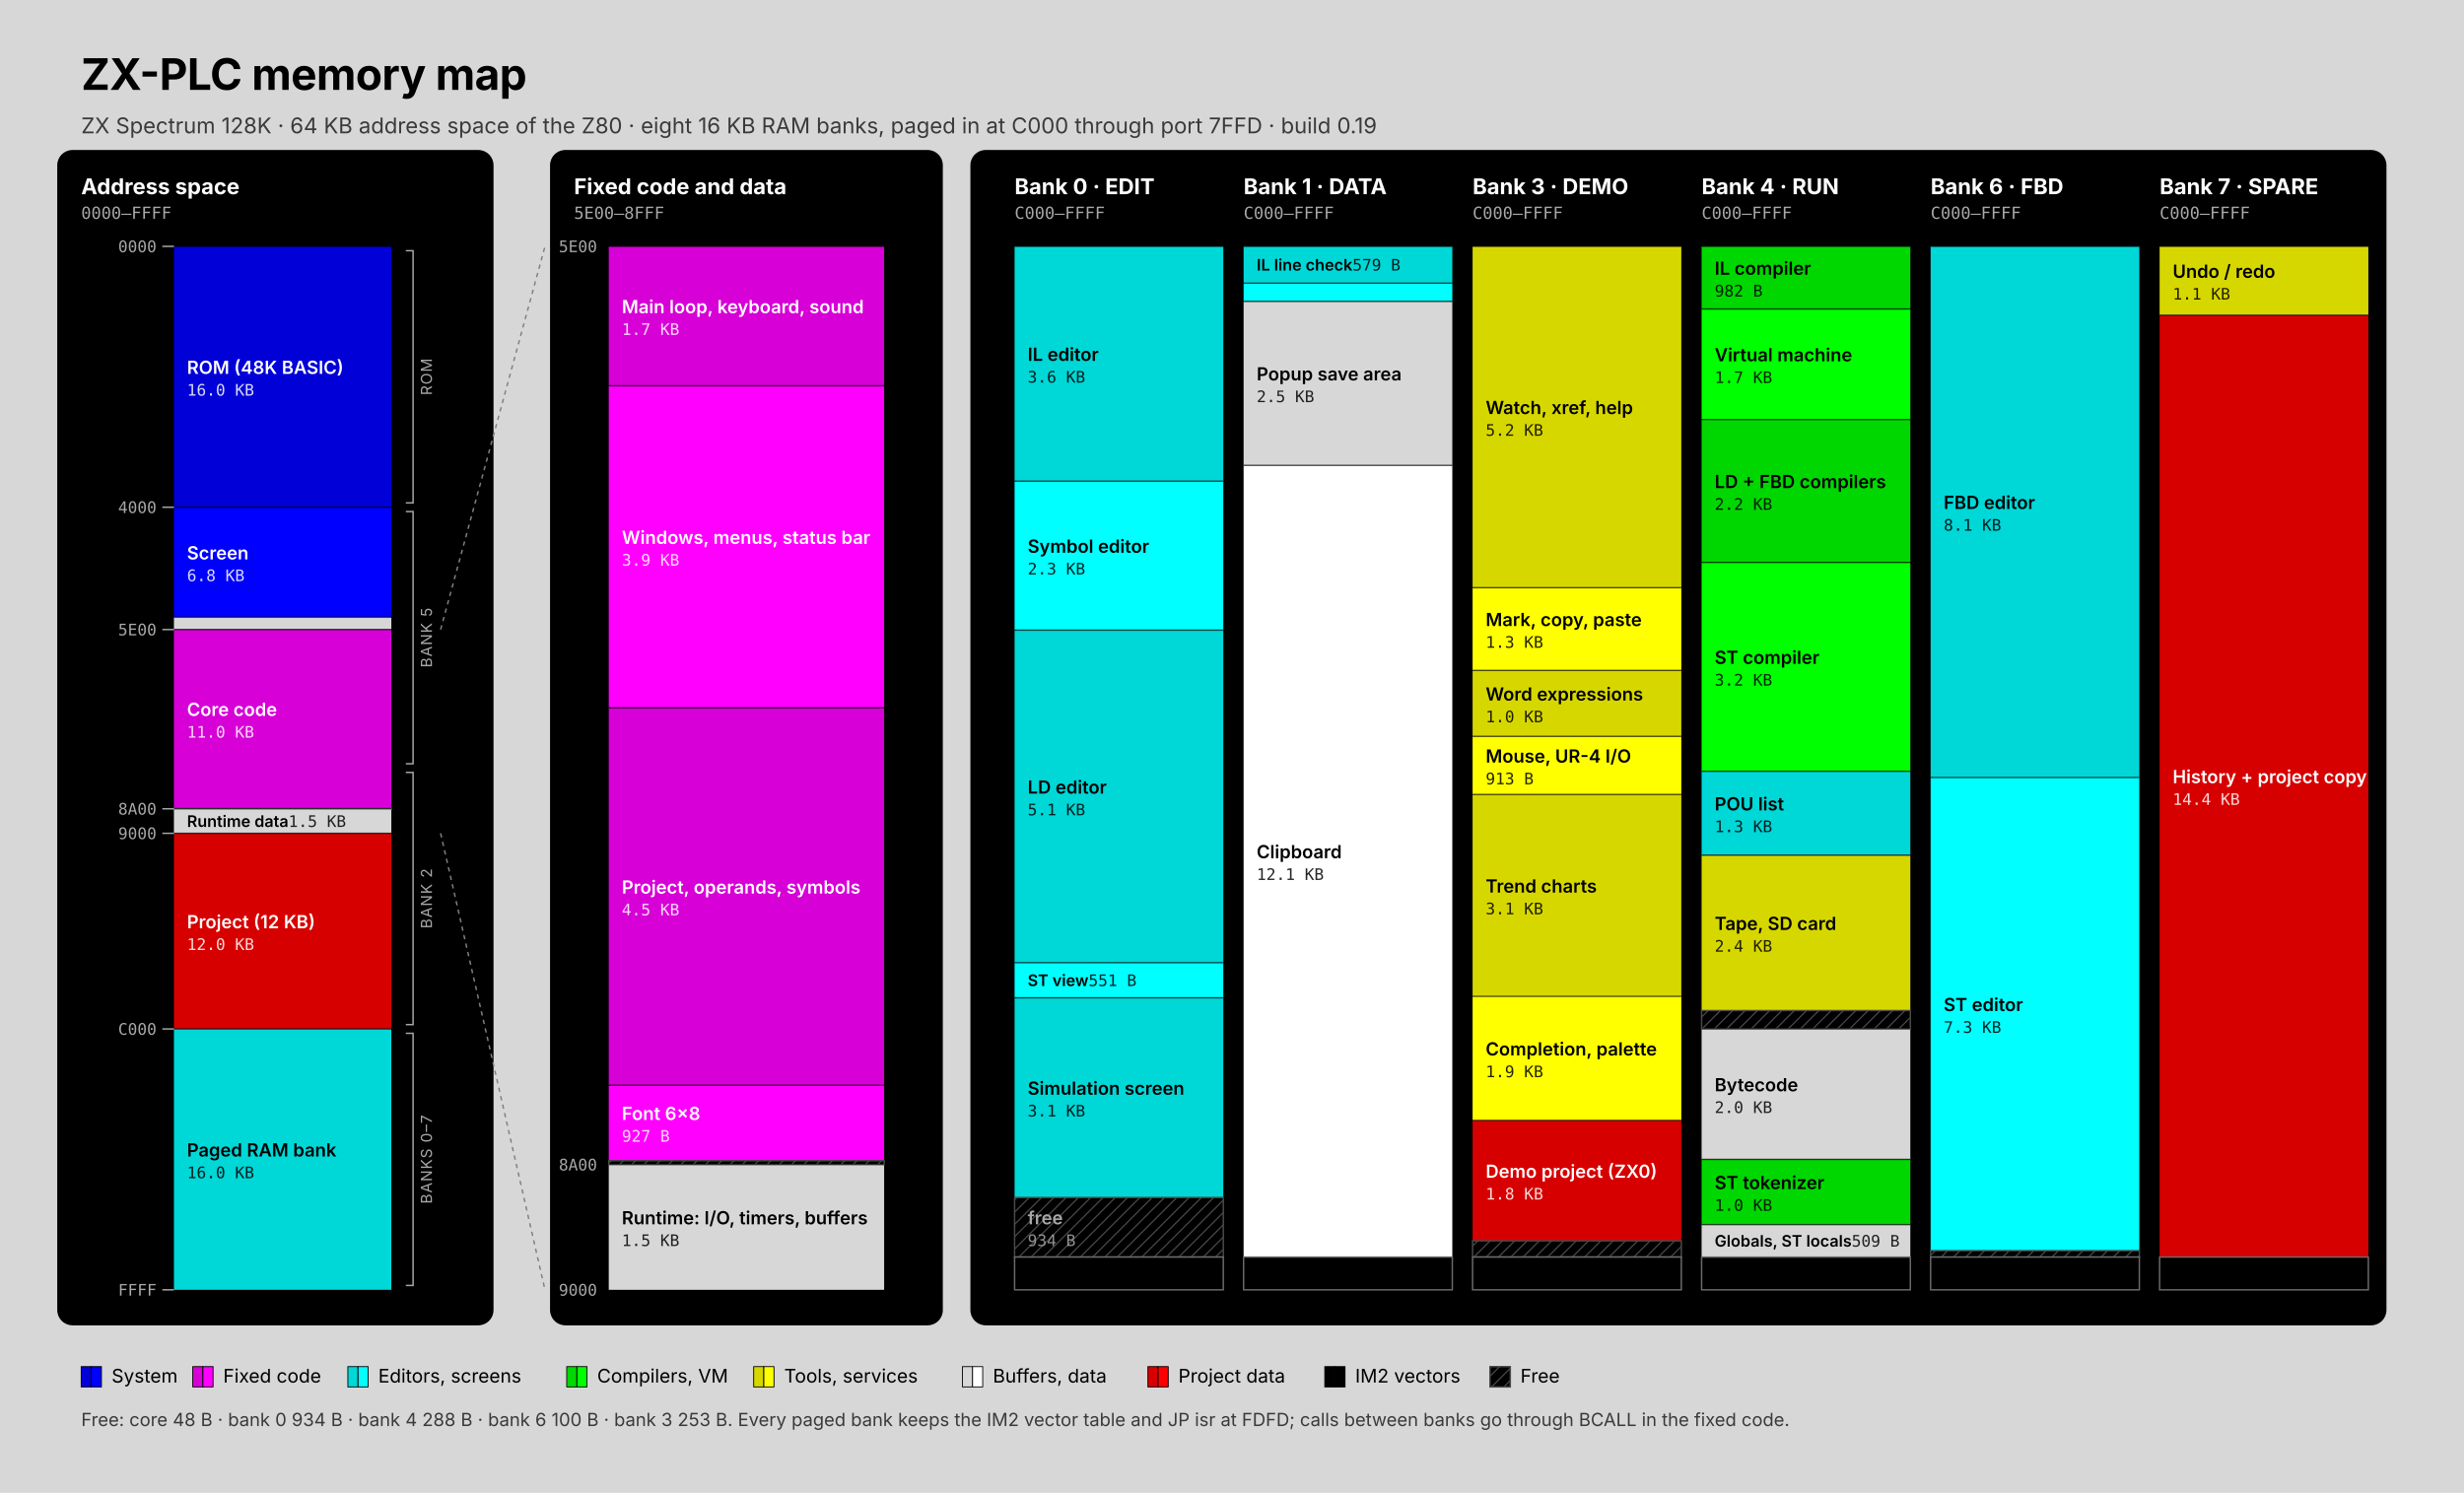
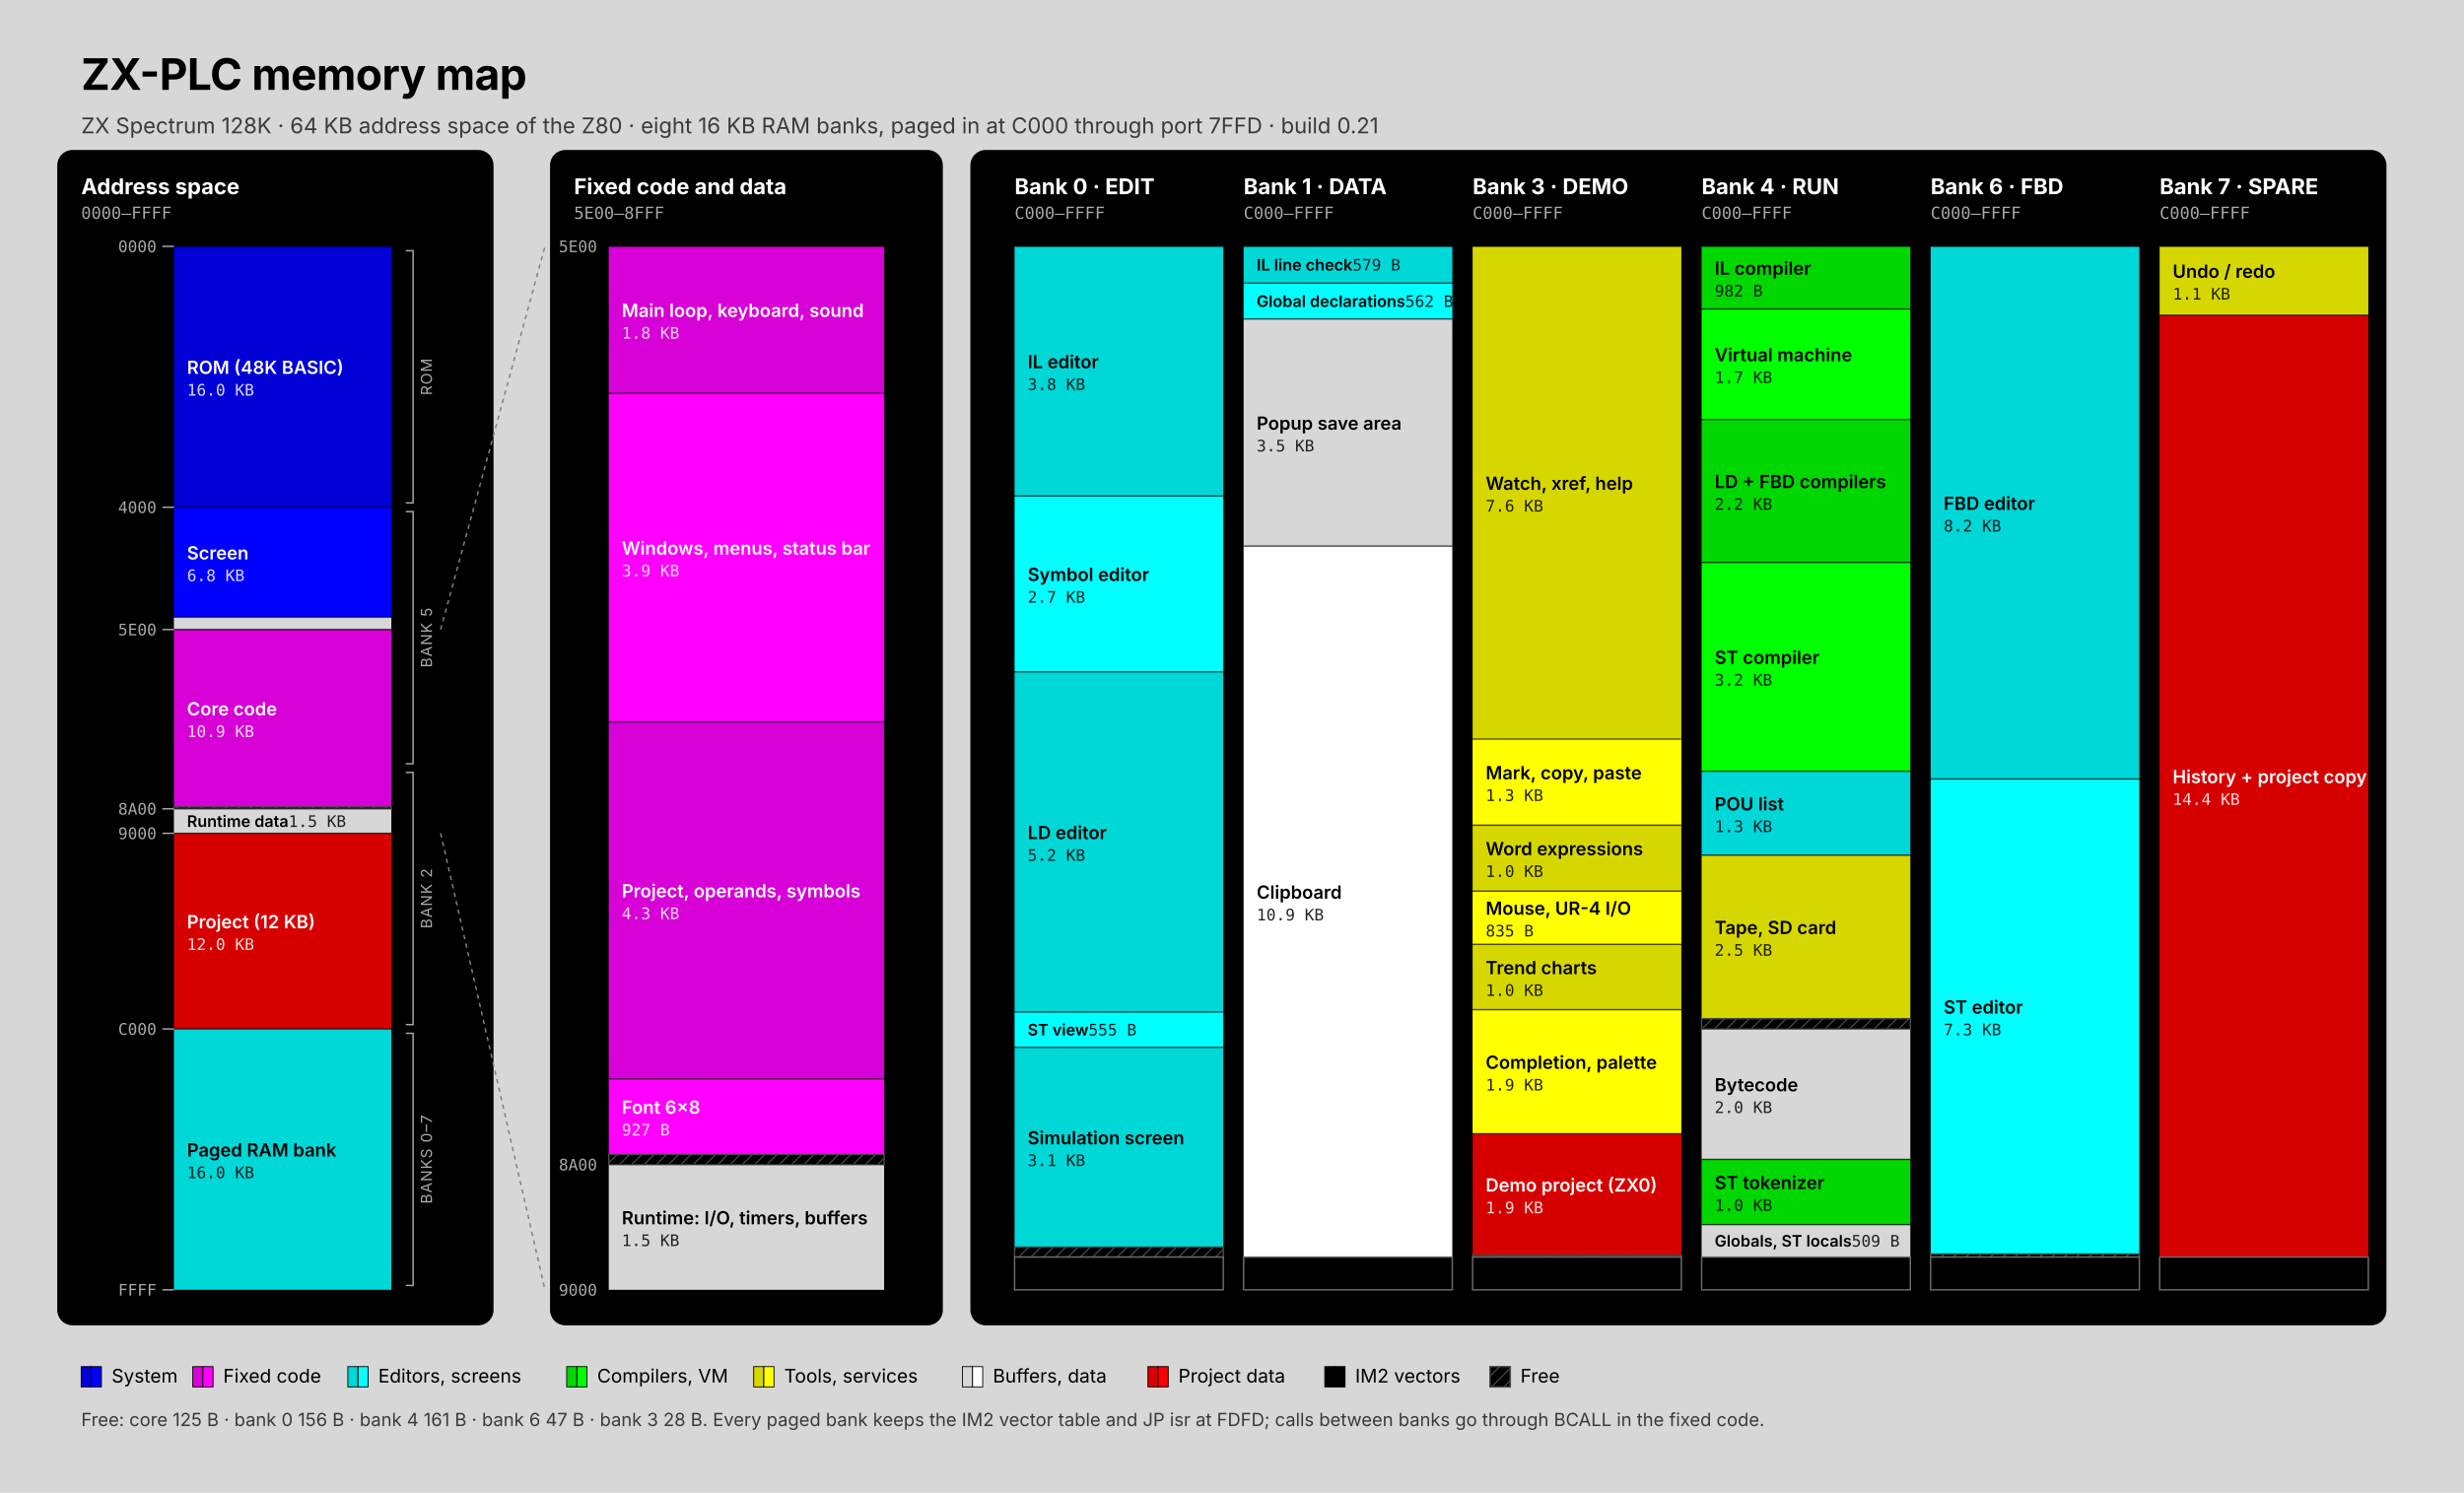
<svg xmlns="http://www.w3.org/2000/svg" width="1700" height="1030" viewBox="0 0 1700 1030" font-family="Inter, 'Segoe UI', 'Helvetica Neue', Arial, sans-serif">
  <defs>
    <pattern id="hatch" width="6" height="6" patternUnits="userSpaceOnUse" patternTransform="rotate(45)">
      <rect width="6" height="6" fill="#000000" />
      <line x1="0" y1="0" x2="0" y2="6" stroke="#4A4A4A" stroke-width="1.6" />
    </pattern>
  </defs>
  <rect width="1700" height="1030" fill="#D7D7D7" />
  <text x="56" y="62" font-size="30" font-weight="700" fill="#000000" letter-spacing="-0.3">ZX-PLC memory map</text>
-   <text x="56" y="92" font-size="15" fill="#3A3A3A">ZX Spectrum 128K · 64 KB address space of the Z80 · eight 16 KB RAM banks, paged in at C000 through port 7FFD · build 0.19</text>
+   <text x="56" y="92" font-size="15" fill="#3A3A3A">ZX Spectrum 128K · 64 KB address space of the Z80 · eight 16 KB RAM banks, paged in at C000 through port 7FFD · build 0.21</text>
  <rect x="40.0" y="104.0" width="300.0" height="810.0" rx="10" fill="#000000" stroke="#000000" />
  <text x="56.0" y="134.0" font-size="15" font-weight="700" fill="#FFFFFF">Address space</text>
  <text x="56.0" y="151.0" font-size="11.5" fill="#A8A8A8" font-family="'JetBrains Mono', 'SF Mono', Menlo, Consolas, monospace">0000–FFFF</text>
  <rect x="120.0" y="170.0" width="150.0" height="180.0" fill="#0000D7" />
  <line x1="120.0" y1="170.0" x2="270.0" y2="170.0" stroke="#000000" stroke-opacity="0.6" stroke-width="1" />
  <text x="129.0" y="258.0" font-size="12.5" font-weight="600" fill="#FFFFFF">ROM (48K BASIC)</text>
  <text x="129.0" y="273.0" font-size="11" fill="#FFFFFF" fill-opacity="0.85" font-family="'JetBrains Mono', 'SF Mono', Menlo, Consolas, monospace">16.0 KB</text>
  <rect x="120.0" y="350.0" width="150.0" height="75.9" fill="#0000FF" />
  <line x1="120.0" y1="350.0" x2="270.0" y2="350.0" stroke="#000000" stroke-opacity="0.6" stroke-width="1" />
  <text x="129.0" y="386.0" font-size="12.5" font-weight="600" fill="#FFFFFF">Screen</text>
  <text x="129.0" y="401.0" font-size="11" fill="#FFFFFF" fill-opacity="0.85" font-family="'JetBrains Mono', 'SF Mono', Menlo, Consolas, monospace">6.8 KB</text>
  <rect x="120.0" y="425.9" width="150.0" height="8.4" fill="#D7D7D7" />
  <line x1="120.0" y1="425.9" x2="270.0" y2="425.9" stroke="#000000" stroke-opacity="0.6" stroke-width="1" />
-   <rect x="120.0" y="434.4" width="150.0" height="123.2" fill="#D700D7" />
+   <rect x="120.0" y="434.4" width="150.0" height="122.4" fill="#D700D7" />
  <line x1="120.0" y1="434.4" x2="270.0" y2="434.4" stroke="#000000" stroke-opacity="0.6" stroke-width="1" />
-   <text x="129.0" y="494.0" font-size="12.5" font-weight="600" fill="#FFFFFF">Core code</text>
-   <text x="129.0" y="509.0" font-size="11" fill="#FFFFFF" fill-opacity="0.85" font-family="'JetBrains Mono', 'SF Mono', Menlo, Consolas, monospace">11.0 KB</text>
-   <rect x="120.0" y="557.6" width="150.0" height="0.8" fill="url(#hatch)" stroke="#4A4A4A" stroke-width="1" />
+   <text x="129.0" y="493.6" font-size="12.5" font-weight="600" fill="#FFFFFF">Core code</text>
+   <text x="129.0" y="508.6" font-size="11" fill="#FFFFFF" fill-opacity="0.85" font-family="'JetBrains Mono', 'SF Mono', Menlo, Consolas, monospace">10.9 KB</text>
+   <rect x="120.0" y="556.8" width="150.0" height="1.4" fill="url(#hatch)" stroke="#4A4A4A" stroke-width="1" />
  <rect x="120.0" y="558.1" width="150.0" height="16.9" fill="#D7D7D7" />
  <line x1="120.0" y1="558.1" x2="270.0" y2="558.1" stroke="#000000" stroke-opacity="0.6" stroke-width="1" />
  <text x="129.0" y="570.6" font-size="11" font-weight="600" fill="#000000">Runtime data<tspan font-weight="400" fill-opacity="0.85" font-family="'JetBrains Mono', 'SF Mono', Menlo, Consolas, monospace">  1.5 KB</tspan>
  </text>
  <rect x="120.0" y="575.0" width="150.0" height="135.0" fill="#D70000" />
  <line x1="120.0" y1="575.0" x2="270.0" y2="575.0" stroke="#000000" stroke-opacity="0.6" stroke-width="1" />
  <text x="129.0" y="640.5" font-size="12.5" font-weight="600" fill="#FFFFFF">Project (12 KB)</text>
  <text x="129.0" y="655.5" font-size="11" fill="#FFFFFF" fill-opacity="0.85" font-family="'JetBrains Mono', 'SF Mono', Menlo, Consolas, monospace">12.0 KB</text>
  <rect x="120.0" y="710.0" width="150.0" height="180.0" fill="#00D7D7" />
  <line x1="120.0" y1="710.0" x2="270.0" y2="710.0" stroke="#000000" stroke-opacity="0.6" stroke-width="1" />
  <text x="129.0" y="798.0" font-size="12.5" font-weight="600" fill="#000000">Paged RAM bank</text>
  <text x="129.0" y="813.0" font-size="11" fill="#000000" fill-opacity="0.85" font-family="'JetBrains Mono', 'SF Mono', Menlo, Consolas, monospace">16.0 KB</text>
  <line x1="112" y1="170.0" x2="120" y2="170.0" stroke="#A8A8A8" />
  <text x="108" y="174.0" font-size="11" text-anchor="end" fill="#A8A8A8" font-family="'JetBrains Mono', 'SF Mono', Menlo, Consolas, monospace">0000</text>
  <line x1="112" y1="350.0" x2="120" y2="350.0" stroke="#A8A8A8" />
  <text x="108" y="354.0" font-size="11" text-anchor="end" fill="#A8A8A8" font-family="'JetBrains Mono', 'SF Mono', Menlo, Consolas, monospace">4000</text>
  <line x1="112" y1="434.4" x2="120" y2="434.4" stroke="#A8A8A8" />
  <text x="108" y="438.4" font-size="11" text-anchor="end" fill="#A8A8A8" font-family="'JetBrains Mono', 'SF Mono', Menlo, Consolas, monospace">5E00</text>
  <line x1="112" y1="558.1" x2="120" y2="558.1" stroke="#A8A8A8" />
  <text x="108" y="562.1" font-size="11" text-anchor="end" fill="#A8A8A8" font-family="'JetBrains Mono', 'SF Mono', Menlo, Consolas, monospace">8A00</text>
  <line x1="112" y1="575.0" x2="120" y2="575.0" stroke="#A8A8A8" />
  <text x="108" y="579.0" font-size="11" text-anchor="end" fill="#A8A8A8" font-family="'JetBrains Mono', 'SF Mono', Menlo, Consolas, monospace">9000</text>
  <line x1="112" y1="710.0" x2="120" y2="710.0" stroke="#A8A8A8" />
  <text x="108" y="714.0" font-size="11" text-anchor="end" fill="#A8A8A8" font-family="'JetBrains Mono', 'SF Mono', Menlo, Consolas, monospace">C000</text>
  <line x1="112" y1="890.0" x2="120" y2="890.0" stroke="#A8A8A8" />
  <text x="108" y="894.0" font-size="11" text-anchor="end" fill="#A8A8A8" font-family="'JetBrains Mono', 'SF Mono', Menlo, Consolas, monospace">FFFF</text>
  <path d="M280 173.0 h5 V347.0 h-5" fill="none" stroke="#A8A8A8" />
  <text transform="translate(298 260.0) rotate(-90)" font-size="10.5" text-anchor="middle" letter-spacing="0.6" fill="#A8A8A8">ROM</text>
  <path d="M280 353.0 h5 V527.0 h-5" fill="none" stroke="#A8A8A8" />
  <text transform="translate(298 440.0) rotate(-90)" font-size="10.5" text-anchor="middle" letter-spacing="0.6" fill="#A8A8A8">BANK 5</text>
  <path d="M280 533.0 h5 V707.0 h-5" fill="none" stroke="#A8A8A8" />
  <text transform="translate(298 620.0) rotate(-90)" font-size="10.5" text-anchor="middle" letter-spacing="0.6" fill="#A8A8A8">BANK 2</text>
  <path d="M280 713.0 h5 V887.0 h-5" fill="none" stroke="#A8A8A8" />
  <text transform="translate(298 800.0) rotate(-90)" font-size="10.5" text-anchor="middle" letter-spacing="0.6" fill="#A8A8A8">BANKS 0–7</text>
  <rect x="380.0" y="104.0" width="270.0" height="810.0" rx="10" fill="#000000" stroke="#000000" />
  <text x="396.0" y="134.0" font-size="15" font-weight="700" fill="#FFFFFF">Fixed code and data</text>
  <text x="396.0" y="151.0" font-size="11.5" fill="#A8A8A8" font-family="'JetBrains Mono', 'SF Mono', Menlo, Consolas, monospace">5E00–8FFF</text>
-   <rect x="420.0" y="170.0" width="190.0" height="96.2" fill="#D700D7" />
+   <rect x="420.0" y="170.0" width="190.0" height="101.4" fill="#D700D7" />
  <line x1="420.0" y1="170.0" x2="610.0" y2="170.0" stroke="#000000" stroke-opacity="0.6" stroke-width="1" />
-   <text x="429.0" y="216.1" font-size="12.5" font-weight="600" fill="#FFFFFF">Main loop, keyboard, sound</text>
-   <text x="429.0" y="231.1" font-size="11" fill="#FFFFFF" fill-opacity="0.85" font-family="'JetBrains Mono', 'SF Mono', Menlo, Consolas, monospace">1.7 KB</text>
-   <rect x="420.0" y="266.2" width="190.0" height="222.2" fill="#FF00FF" />
-   <line x1="420.0" y1="266.2" x2="610.0" y2="266.2" stroke="#000000" stroke-opacity="0.6" stroke-width="1" />
-   <text x="429.0" y="375.3" font-size="12.5" font-weight="600" fill="#FFFFFF">Windows, menus, status bar</text>
-   <text x="429.0" y="390.3" font-size="11" fill="#FFFFFF" fill-opacity="0.85" font-family="'JetBrains Mono', 'SF Mono', Menlo, Consolas, monospace">3.9 KB</text>
-   <rect x="420.0" y="488.4" width="190.0" height="260.3" fill="#D700D7" />
-   <line x1="420.0" y1="488.4" x2="610.0" y2="488.4" stroke="#000000" stroke-opacity="0.6" stroke-width="1" />
-   <text x="429.0" y="616.6" font-size="12.5" font-weight="600" fill="#FFFFFF">Project, operands, symbols</text>
-   <text x="429.0" y="631.6" font-size="11" fill="#FFFFFF" fill-opacity="0.85" font-family="'JetBrains Mono', 'SF Mono', Menlo, Consolas, monospace">4.5 KB</text>
-   <rect x="420.0" y="748.8" width="190.0" height="52.1" fill="#FF00FF" />
-   <line x1="420.0" y1="748.8" x2="610.0" y2="748.8" stroke="#000000" stroke-opacity="0.6" stroke-width="1" />
-   <text x="429.0" y="772.8" font-size="12.5" font-weight="600" fill="#FFFFFF">Font 6×8</text>
-   <text x="429.0" y="787.8" font-size="11" fill="#FFFFFF" fill-opacity="0.85" font-family="'JetBrains Mono', 'SF Mono', Menlo, Consolas, monospace">927 B</text>
-   <rect x="420.0" y="800.9" width="190.0" height="2.7" fill="url(#hatch)" stroke="#4A4A4A" stroke-width="1" />
+   <text x="429.0" y="218.7" font-size="12.5" font-weight="600" fill="#FFFFFF">Main loop, keyboard, sound</text>
+   <text x="429.0" y="233.7" font-size="11" fill="#FFFFFF" fill-opacity="0.85" font-family="'JetBrains Mono', 'SF Mono', Menlo, Consolas, monospace">1.8 KB</text>
+   <rect x="420.0" y="271.4" width="190.0" height="226.7" fill="#FF00FF" />
+   <line x1="420.0" y1="271.4" x2="610.0" y2="271.4" stroke="#000000" stroke-opacity="0.6" stroke-width="1" />
+   <text x="429.0" y="382.7" font-size="12.5" font-weight="600" fill="#FFFFFF">Windows, menus, status bar</text>
+   <text x="429.0" y="397.7" font-size="11" fill="#FFFFFF" fill-opacity="0.85" font-family="'JetBrains Mono', 'SF Mono', Menlo, Consolas, monospace">3.9 KB</text>
+   <rect x="420.0" y="498.1" width="190.0" height="246.4" fill="#D700D7" />
+   <line x1="420.0" y1="498.1" x2="610.0" y2="498.1" stroke="#000000" stroke-opacity="0.6" stroke-width="1" />
+   <text x="429.0" y="619.2" font-size="12.5" font-weight="600" fill="#FFFFFF">Project, operands, symbols</text>
+   <text x="429.0" y="634.2" font-size="11" fill="#FFFFFF" fill-opacity="0.85" font-family="'JetBrains Mono', 'SF Mono', Menlo, Consolas, monospace">4.3 KB</text>
+   <rect x="420.0" y="744.4" width="190.0" height="52.1" fill="#FF00FF" />
+   <line x1="420.0" y1="744.4" x2="610.0" y2="744.4" stroke="#000000" stroke-opacity="0.6" stroke-width="1" />
+   <text x="429.0" y="768.5" font-size="12.5" font-weight="600" fill="#FFFFFF">Font 6×8</text>
+   <text x="429.0" y="783.5" font-size="11" fill="#FFFFFF" fill-opacity="0.85" font-family="'JetBrains Mono', 'SF Mono', Menlo, Consolas, monospace">927 B</text>
+   <rect x="420.0" y="796.6" width="190.0" height="7.0" fill="url(#hatch)" stroke="#4A4A4A" stroke-width="1" />
  <rect x="420.0" y="803.6" width="190.0" height="86.4" fill="#D7D7D7" />
  <line x1="420.0" y1="803.6" x2="610.0" y2="803.6" stroke="#000000" stroke-opacity="0.6" stroke-width="1" />
  <text x="429.0" y="844.8" font-size="12.5" font-weight="600" fill="#000000">Runtime: I/O, timers, buffers</text>
  <text x="429.0" y="859.8" font-size="11" fill="#000000" fill-opacity="0.85" font-family="'JetBrains Mono', 'SF Mono', Menlo, Consolas, monospace">1.5 KB</text>
  <text x="412" y="174.0" font-size="11" text-anchor="end" fill="#A8A8A8" font-family="'JetBrains Mono', 'SF Mono', Menlo, Consolas, monospace">5E00</text>
  <text x="412" y="807.6" font-size="11" text-anchor="end" fill="#A8A8A8" font-family="'JetBrains Mono', 'SF Mono', Menlo, Consolas, monospace">8A00</text>
  <text x="412" y="894.0" font-size="11" text-anchor="end" fill="#A8A8A8" font-family="'JetBrains Mono', 'SF Mono', Menlo, Consolas, monospace">9000</text>
  <line x1="304" y1="434.4" x2="376" y2="170.0" stroke="#808080" stroke-dasharray="3 3" />
  <line x1="304" y1="575.0" x2="376" y2="890.0" stroke="#808080" stroke-dasharray="3 3" />
  <rect x="670.0" y="104.0" width="976.0" height="810.0" rx="10" fill="#000000" stroke="#000000" />
  <text x="700.0" y="134.0" font-size="15" font-weight="700" fill="#FFFFFF">Bank 0 · EDIT</text>
  <text x="700.0" y="151.0" font-size="11.5" fill="#A8A8A8" font-family="'JetBrains Mono', 'SF Mono', Menlo, Consolas, monospace">C000–FFFF</text>
-   <rect x="700.0" y="170.0" width="144.0" height="162.0" fill="#00D7D7" />
+   <rect x="700.0" y="170.0" width="144.0" height="172.2" fill="#00D7D7" />
  <line x1="700.0" y1="170.0" x2="844.0" y2="170.0" stroke="#000000" stroke-opacity="0.6" stroke-width="1" />
-   <text x="709.0" y="249.0" font-size="12.5" font-weight="600" fill="#000000">IL editor</text>
-   <text x="709.0" y="264.0" font-size="11" fill="#000000" fill-opacity="0.85" font-family="'JetBrains Mono', 'SF Mono', Menlo, Consolas, monospace">3.6 KB</text>
-   <rect x="700.0" y="332.0" width="144.0" height="102.8" fill="#00FFFF" />
-   <line x1="700.0" y1="332.0" x2="844.0" y2="332.0" stroke="#000000" stroke-opacity="0.6" stroke-width="1" />
-   <text x="709.0" y="381.4" font-size="12.5" font-weight="600" fill="#000000">Symbol editor</text>
-   <text x="709.0" y="396.4" font-size="11" fill="#000000" fill-opacity="0.85" font-family="'JetBrains Mono', 'SF Mono', Menlo, Consolas, monospace">2.3 KB</text>
-   <rect x="700.0" y="434.8" width="144.0" height="229.5" fill="#00D7D7" />
-   <line x1="700.0" y1="434.8" x2="844.0" y2="434.8" stroke="#000000" stroke-opacity="0.6" stroke-width="1" />
-   <text x="709.0" y="547.6" font-size="12.5" font-weight="600" fill="#000000">LD editor</text>
-   <text x="709.0" y="562.6" font-size="11" fill="#000000" fill-opacity="0.85" font-family="'JetBrains Mono', 'SF Mono', Menlo, Consolas, monospace">5.1 KB</text>
-   <rect x="700.0" y="664.3" width="144.0" height="24.2" fill="#00FFFF" />
-   <line x1="700.0" y1="664.3" x2="844.0" y2="664.3" stroke="#000000" stroke-opacity="0.6" stroke-width="1" />
-   <text x="709.0" y="680.4" font-size="11" font-weight="600" fill="#000000">ST view<tspan font-weight="400" fill-opacity="0.85" font-family="'JetBrains Mono', 'SF Mono', Menlo, Consolas, monospace">  551 B</tspan>
-   </text>
-   <rect x="700.0" y="688.5" width="144.0" height="137.8" fill="#00D7D7" />
-   <line x1="700.0" y1="688.5" x2="844.0" y2="688.5" stroke="#000000" stroke-opacity="0.6" stroke-width="1" />
-   <text x="709.0" y="755.4" font-size="12.5" font-weight="600" fill="#000000">Simulation screen</text>
-   <text x="709.0" y="770.4" font-size="11" fill="#000000" fill-opacity="0.85" font-family="'JetBrains Mono', 'SF Mono', Menlo, Consolas, monospace">3.1 KB</text>
-   <rect x="700.0" y="826.3" width="144.0" height="41.0" fill="url(#hatch)" stroke="#4A4A4A" stroke-width="1" />
-   <text x="709.0" y="844.8" font-size="12.5" font-weight="600" fill="#A8A8A8">free</text>
-   <text x="709.0" y="859.8" font-size="11" fill="#A8A8A8" fill-opacity="0.85" font-family="'JetBrains Mono', 'SF Mono', Menlo, Consolas, monospace">934 B</text>
+   <text x="709.0" y="254.1" font-size="12.5" font-weight="600" fill="#000000">IL editor</text>
+   <text x="709.0" y="269.1" font-size="11" fill="#000000" fill-opacity="0.85" font-family="'JetBrains Mono', 'SF Mono', Menlo, Consolas, monospace">3.8 KB</text>
+   <rect x="700.0" y="342.2" width="144.0" height="121.4" fill="#00FFFF" />
+   <line x1="700.0" y1="342.2" x2="844.0" y2="342.2" stroke="#000000" stroke-opacity="0.6" stroke-width="1" />
+   <text x="709.0" y="400.9" font-size="12.5" font-weight="600" fill="#000000">Symbol editor</text>
+   <text x="709.0" y="415.9" font-size="11" fill="#000000" fill-opacity="0.85" font-family="'JetBrains Mono', 'SF Mono', Menlo, Consolas, monospace">2.7 KB</text>
+   <rect x="700.0" y="463.6" width="144.0" height="234.7" fill="#00D7D7" />
+   <line x1="700.0" y1="463.6" x2="844.0" y2="463.6" stroke="#000000" stroke-opacity="0.6" stroke-width="1" />
+   <text x="709.0" y="579.0" font-size="12.5" font-weight="600" fill="#000000">LD editor</text>
+   <text x="709.0" y="594.0" font-size="11" fill="#000000" fill-opacity="0.85" font-family="'JetBrains Mono', 'SF Mono', Menlo, Consolas, monospace">5.2 KB</text>
+   <rect x="700.0" y="698.3" width="144.0" height="24.4" fill="#00FFFF" />
+   <line x1="700.0" y1="698.3" x2="844.0" y2="698.3" stroke="#000000" stroke-opacity="0.6" stroke-width="1" />
+   <text x="709.0" y="714.5" font-size="11" font-weight="600" fill="#000000">ST view<tspan font-weight="400" fill-opacity="0.85" font-family="'JetBrains Mono', 'SF Mono', Menlo, Consolas, monospace">  555 B</tspan>
+   </text>
+   <rect x="700.0" y="722.7" width="144.0" height="137.8" fill="#00D7D7" />
+   <line x1="700.0" y1="722.7" x2="844.0" y2="722.7" stroke="#000000" stroke-opacity="0.6" stroke-width="1" />
+   <text x="709.0" y="789.6" font-size="12.5" font-weight="600" fill="#000000">Simulation screen</text>
+   <text x="709.0" y="804.6" font-size="11" fill="#000000" fill-opacity="0.85" font-family="'JetBrains Mono', 'SF Mono', Menlo, Consolas, monospace">3.1 KB</text>
+   <rect x="700.0" y="860.5" width="144.0" height="6.9" fill="url(#hatch)" stroke="#4A4A4A" stroke-width="1" />
  <rect x="700.0" y="867.4" width="144.0" height="22.6" fill="#000000" stroke="#6A6A6A" stroke-width="1" />
  <text x="858.0" y="134.0" font-size="15" font-weight="700" fill="#FFFFFF">Bank 1 · DATA</text>
  <text x="858.0" y="151.0" font-size="11.5" fill="#A8A8A8" font-family="'JetBrains Mono', 'SF Mono', Menlo, Consolas, monospace">C000–FFFF</text>
  <rect x="858.0" y="170.0" width="144.0" height="25.4" fill="#00D7D7" />
  <line x1="858.0" y1="170.0" x2="1002.0" y2="170.0" stroke="#000000" stroke-opacity="0.6" stroke-width="1" />
  <text x="867.0" y="186.7" font-size="11" font-weight="600" fill="#000000">IL line check<tspan font-weight="400" fill-opacity="0.85" font-family="'JetBrains Mono', 'SF Mono', Menlo, Consolas, monospace">  579 B</tspan>
  </text>
-   <rect x="858.0" y="195.4" width="144.0" height="12.5" fill="#00FFFF" />
+   <rect x="858.0" y="195.4" width="144.0" height="24.7" fill="#00FFFF" />
  <line x1="858.0" y1="195.4" x2="1002.0" y2="195.4" stroke="#000000" stroke-opacity="0.6" stroke-width="1" />
-   <rect x="858.0" y="208.0" width="144.0" height="113.1" fill="#D7D7D7" />
-   <line x1="858.0" y1="208.0" x2="1002.0" y2="208.0" stroke="#000000" stroke-opacity="0.6" stroke-width="1" />
-   <text x="867.0" y="262.5" font-size="12.5" font-weight="600" fill="#000000">Popup save area</text>
-   <text x="867.0" y="277.5" font-size="11" fill="#000000" fill-opacity="0.85" font-family="'JetBrains Mono', 'SF Mono', Menlo, Consolas, monospace">2.5 KB</text>
-   <rect x="858.0" y="321.1" width="144.0" height="546.3" fill="#FFFFFF" />
-   <line x1="858.0" y1="321.1" x2="1002.0" y2="321.1" stroke="#000000" stroke-opacity="0.6" stroke-width="1" />
-   <text x="867.0" y="592.2" font-size="12.5" font-weight="600" fill="#000000">Clipboard</text>
-   <text x="867.0" y="607.2" font-size="11" fill="#000000" fill-opacity="0.85" font-family="'JetBrains Mono', 'SF Mono', Menlo, Consolas, monospace">12.1 KB</text>
+   <text x="867.0" y="211.8" font-size="11" font-weight="600" fill="#000000">Global declarations<tspan font-weight="400" fill-opacity="0.85" font-family="'JetBrains Mono', 'SF Mono', Menlo, Consolas, monospace">  562 B</tspan>
+   </text>
+   <rect x="858.0" y="220.1" width="144.0" height="156.6" fill="#D7D7D7" />
+   <line x1="858.0" y1="220.1" x2="1002.0" y2="220.1" stroke="#000000" stroke-opacity="0.6" stroke-width="1" />
+   <text x="867.0" y="296.5" font-size="12.5" font-weight="600" fill="#000000">Popup save area</text>
+   <text x="867.0" y="311.5" font-size="11" fill="#000000" fill-opacity="0.85" font-family="'JetBrains Mono', 'SF Mono', Menlo, Consolas, monospace">3.5 KB</text>
+   <rect x="858.0" y="376.8" width="144.0" height="490.6" fill="#FFFFFF" />
+   <line x1="858.0" y1="376.8" x2="1002.0" y2="376.8" stroke="#000000" stroke-opacity="0.6" stroke-width="1" />
+   <text x="867.0" y="620.1" font-size="12.5" font-weight="600" fill="#000000">Clipboard</text>
+   <text x="867.0" y="635.1" font-size="11" fill="#000000" fill-opacity="0.85" font-family="'JetBrains Mono', 'SF Mono', Menlo, Consolas, monospace">10.9 KB</text>
  <rect x="858.0" y="867.4" width="144.0" height="22.6" fill="#000000" stroke="#6A6A6A" stroke-width="1" />
  <text x="1016.0" y="134.0" font-size="15" font-weight="700" fill="#FFFFFF">Bank 3 · DEMO</text>
  <text x="1016.0" y="151.0" font-size="11.5" fill="#A8A8A8" font-family="'JetBrains Mono', 'SF Mono', Menlo, Consolas, monospace">C000–FFFF</text>
-   <rect x="1016.0" y="170.0" width="144.0" height="235.5" fill="#D7D700" />
+   <rect x="1016.0" y="170.0" width="144.0" height="340.0" fill="#D7D700" />
  <line x1="1016.0" y1="170.0" x2="1160.0" y2="170.0" stroke="#000000" stroke-opacity="0.6" stroke-width="1" />
-   <text x="1025.0" y="285.7" font-size="12.5" font-weight="600" fill="#000000">Watch, xref, help</text>
-   <text x="1025.0" y="300.7" font-size="11" fill="#000000" fill-opacity="0.85" font-family="'JetBrains Mono', 'SF Mono', Menlo, Consolas, monospace">5.2 KB</text>
-   <rect x="1016.0" y="405.5" width="144.0" height="57.1" fill="#FFFF00" />
-   <line x1="1016.0" y1="405.5" x2="1160.0" y2="405.5" stroke="#000000" stroke-opacity="0.6" stroke-width="1" />
-   <text x="1025.0" y="432.0" font-size="12.5" font-weight="600" fill="#000000">Mark, copy, paste</text>
-   <text x="1025.0" y="447.0" font-size="11" fill="#000000" fill-opacity="0.85" font-family="'JetBrains Mono', 'SF Mono', Menlo, Consolas, monospace">1.3 KB</text>
-   <rect x="1016.0" y="462.6" width="144.0" height="45.5" fill="#D7D700" />
-   <line x1="1016.0" y1="462.6" x2="1160.0" y2="462.6" stroke="#000000" stroke-opacity="0.6" stroke-width="1" />
-   <text x="1025.0" y="483.4" font-size="12.5" font-weight="600" fill="#000000">Word expressions</text>
-   <text x="1025.0" y="498.4" font-size="11" fill="#000000" fill-opacity="0.85" font-family="'JetBrains Mono', 'SF Mono', Menlo, Consolas, monospace">1.0 KB</text>
-   <rect x="1016.0" y="508.1" width="144.0" height="40.1" fill="#FFFF00" />
-   <line x1="1016.0" y1="508.1" x2="1160.0" y2="508.1" stroke="#000000" stroke-opacity="0.6" stroke-width="1" />
-   <text x="1025.0" y="526.2" font-size="12.5" font-weight="600" fill="#000000">Mouse, UR-4 I/O</text>
-   <text x="1025.0" y="541.2" font-size="11" fill="#000000" fill-opacity="0.85" font-family="'JetBrains Mono', 'SF Mono', Menlo, Consolas, monospace">913 B</text>
-   <rect x="1016.0" y="548.2" width="144.0" height="139.3" fill="#D7D700" />
-   <line x1="1016.0" y1="548.2" x2="1160.0" y2="548.2" stroke="#000000" stroke-opacity="0.6" stroke-width="1" />
-   <text x="1025.0" y="615.9" font-size="12.5" font-weight="600" fill="#000000">Trend charts</text>
-   <text x="1025.0" y="630.9" font-size="11" fill="#000000" fill-opacity="0.85" font-family="'JetBrains Mono', 'SF Mono', Menlo, Consolas, monospace">3.1 KB</text>
-   <rect x="1016.0" y="687.5" width="144.0" height="85.6" fill="#FFFF00" />
-   <line x1="1016.0" y1="687.5" x2="1160.0" y2="687.5" stroke="#000000" stroke-opacity="0.6" stroke-width="1" />
-   <text x="1025.0" y="728.3" font-size="12.5" font-weight="600" fill="#000000">Completion, palette</text>
-   <text x="1025.0" y="743.3" font-size="11" fill="#000000" fill-opacity="0.85" font-family="'JetBrains Mono', 'SF Mono', Menlo, Consolas, monospace">1.9 KB</text>
-   <rect x="1016.0" y="773.1" width="144.0" height="83.2" fill="#D70000" />
-   <line x1="1016.0" y1="773.1" x2="1160.0" y2="773.1" stroke="#000000" stroke-opacity="0.6" stroke-width="1" />
-   <text x="1025.0" y="812.7" font-size="12.5" font-weight="600" fill="#FFFFFF">Demo project (ZX0)</text>
-   <text x="1025.0" y="827.7" font-size="11" fill="#FFFFFF" fill-opacity="0.85" font-family="'JetBrains Mono', 'SF Mono', Menlo, Consolas, monospace">1.8 KB</text>
-   <rect x="1016.0" y="856.2" width="144.0" height="11.1" fill="url(#hatch)" stroke="#4A4A4A" stroke-width="1" />
+   <text x="1025.0" y="338.0" font-size="12.5" font-weight="600" fill="#000000">Watch, xref, help</text>
+   <text x="1025.0" y="353.0" font-size="11" fill="#000000" fill-opacity="0.85" font-family="'JetBrains Mono', 'SF Mono', Menlo, Consolas, monospace">7.6 KB</text>
+   <rect x="1016.0" y="510.0" width="144.0" height="59.3" fill="#FFFF00" />
+   <line x1="1016.0" y1="510.0" x2="1160.0" y2="510.0" stroke="#000000" stroke-opacity="0.6" stroke-width="1" />
+   <text x="1025.0" y="537.7" font-size="12.5" font-weight="600" fill="#000000">Mark, copy, paste</text>
+   <text x="1025.0" y="552.7" font-size="11" fill="#000000" fill-opacity="0.85" font-family="'JetBrains Mono', 'SF Mono', Menlo, Consolas, monospace">1.3 KB</text>
+   <rect x="1016.0" y="569.4" width="144.0" height="45.5" fill="#D7D700" />
+   <line x1="1016.0" y1="569.4" x2="1160.0" y2="569.4" stroke="#000000" stroke-opacity="0.6" stroke-width="1" />
+   <text x="1025.0" y="590.1" font-size="12.5" font-weight="600" fill="#000000">Word expressions</text>
+   <text x="1025.0" y="605.1" font-size="11" fill="#000000" fill-opacity="0.85" font-family="'JetBrains Mono', 'SF Mono', Menlo, Consolas, monospace">1.0 KB</text>
+   <rect x="1016.0" y="614.9" width="144.0" height="36.7" fill="#FFFF00" />
+   <line x1="1016.0" y1="614.9" x2="1160.0" y2="614.9" stroke="#000000" stroke-opacity="0.6" stroke-width="1" />
+   <text x="1025.0" y="631.2" font-size="12.5" font-weight="600" fill="#000000">Mouse, UR-4 I/O</text>
+   <text x="1025.0" y="646.2" font-size="11" fill="#000000" fill-opacity="0.85" font-family="'JetBrains Mono', 'SF Mono', Menlo, Consolas, monospace">835 B</text>
+   <rect x="1016.0" y="651.6" width="144.0" height="45.1" fill="#D7D700" />
+   <line x1="1016.0" y1="651.6" x2="1160.0" y2="651.6" stroke="#000000" stroke-opacity="0.6" stroke-width="1" />
+   <text x="1025.0" y="672.2" font-size="12.5" font-weight="600" fill="#000000">Trend charts</text>
+   <text x="1025.0" y="687.2" font-size="11" fill="#000000" fill-opacity="0.85" font-family="'JetBrains Mono', 'SF Mono', Menlo, Consolas, monospace">1.0 KB</text>
+   <rect x="1016.0" y="696.7" width="144.0" height="85.6" fill="#FFFF00" />
+   <line x1="1016.0" y1="696.7" x2="1160.0" y2="696.7" stroke="#000000" stroke-opacity="0.6" stroke-width="1" />
+   <text x="1025.0" y="737.5" font-size="12.5" font-weight="600" fill="#000000">Completion, palette</text>
+   <text x="1025.0" y="752.5" font-size="11" fill="#000000" fill-opacity="0.85" font-family="'JetBrains Mono', 'SF Mono', Menlo, Consolas, monospace">1.9 KB</text>
+   <rect x="1016.0" y="782.3" width="144.0" height="83.8" fill="#D70000" />
+   <line x1="1016.0" y1="782.3" x2="1160.0" y2="782.3" stroke="#000000" stroke-opacity="0.6" stroke-width="1" />
+   <text x="1025.0" y="822.2" font-size="12.5" font-weight="600" fill="#FFFFFF">Demo project (ZX0)</text>
+   <text x="1025.0" y="837.2" font-size="11" fill="#FFFFFF" fill-opacity="0.85" font-family="'JetBrains Mono', 'SF Mono', Menlo, Consolas, monospace">1.9 KB</text>
+   <rect x="1016.0" y="866.1" width="144.0" height="1.2" fill="url(#hatch)" stroke="#4A4A4A" stroke-width="1" />
  <rect x="1016.0" y="867.4" width="144.0" height="22.6" fill="#000000" stroke="#6A6A6A" stroke-width="1" />
  <text x="1174.0" y="134.0" font-size="15" font-weight="700" fill="#FFFFFF">Bank 4 · RUN</text>
  <text x="1174.0" y="151.0" font-size="11.5" fill="#A8A8A8" font-family="'JetBrains Mono', 'SF Mono', Menlo, Consolas, monospace">C000–FFFF</text>
  <rect x="1174.0" y="170.0" width="144.0" height="43.2" fill="#00D700" />
  <line x1="1174.0" y1="170.0" x2="1318.0" y2="170.0" stroke="#000000" stroke-opacity="0.6" stroke-width="1" />
  <text x="1183.0" y="189.6" font-size="12.5" font-weight="600" fill="#000000">IL compiler</text>
  <text x="1183.0" y="204.6" font-size="11" fill="#000000" fill-opacity="0.85" font-family="'JetBrains Mono', 'SF Mono', Menlo, Consolas, monospace">982 B</text>
  <rect x="1174.0" y="213.2" width="144.0" height="76.4" fill="#00FF00" />
  <line x1="1174.0" y1="213.2" x2="1318.0" y2="213.2" stroke="#000000" stroke-opacity="0.6" stroke-width="1" />
  <text x="1183.0" y="249.3" font-size="12.5" font-weight="600" fill="#000000">Virtual machine</text>
  <text x="1183.0" y="264.3" font-size="11" fill="#000000" fill-opacity="0.85" font-family="'JetBrains Mono', 'SF Mono', Menlo, Consolas, monospace">1.7 KB</text>
  <rect x="1174.0" y="289.5" width="144.0" height="98.5" fill="#00D700" />
  <line x1="1174.0" y1="289.5" x2="1318.0" y2="289.5" stroke="#000000" stroke-opacity="0.6" stroke-width="1" />
  <text x="1183.0" y="336.8" font-size="12.5" font-weight="600" fill="#000000">LD + FBD compilers</text>
  <text x="1183.0" y="351.8" font-size="11" fill="#000000" fill-opacity="0.85" font-family="'JetBrains Mono', 'SF Mono', Menlo, Consolas, monospace">2.2 KB</text>
  <rect x="1174.0" y="388.1" width="144.0" height="144.2" fill="#00FF00" />
  <line x1="1174.0" y1="388.1" x2="1318.0" y2="388.1" stroke="#000000" stroke-opacity="0.6" stroke-width="1" />
  <text x="1183.0" y="458.1" font-size="12.5" font-weight="600" fill="#000000">ST compiler</text>
  <text x="1183.0" y="473.1" font-size="11" fill="#000000" fill-opacity="0.85" font-family="'JetBrains Mono', 'SF Mono', Menlo, Consolas, monospace">3.2 KB</text>
  <rect x="1174.0" y="532.2" width="144.0" height="57.8" fill="#00D7D7" />
  <line x1="1174.0" y1="532.2" x2="1318.0" y2="532.2" stroke="#000000" stroke-opacity="0.6" stroke-width="1" />
  <text x="1183.0" y="559.2" font-size="12.5" font-weight="600" fill="#000000">POU list</text>
  <text x="1183.0" y="574.2" font-size="11" fill="#000000" fill-opacity="0.85" font-family="'JetBrains Mono', 'SF Mono', Menlo, Consolas, monospace">1.3 KB</text>
-   <rect x="1174.0" y="590.1" width="144.0" height="107.3" fill="#D7D700" />
+   <rect x="1174.0" y="590.1" width="144.0" height="112.9" fill="#D7D700" />
  <line x1="1174.0" y1="590.1" x2="1318.0" y2="590.1" stroke="#000000" stroke-opacity="0.6" stroke-width="1" />
-   <text x="1183.0" y="641.7" font-size="12.5" font-weight="600" fill="#000000">Tape, SD card</text>
-   <text x="1183.0" y="656.7" font-size="11" fill="#000000" fill-opacity="0.85" font-family="'JetBrains Mono', 'SF Mono', Menlo, Consolas, monospace">2.4 KB</text>
-   <rect x="1174.0" y="697.3" width="144.0" height="12.7" fill="url(#hatch)" stroke="#4A4A4A" stroke-width="1" />
+   <text x="1183.0" y="644.5" font-size="12.5" font-weight="600" fill="#000000">Tape, SD card</text>
+   <text x="1183.0" y="659.5" font-size="11" fill="#000000" fill-opacity="0.85" font-family="'JetBrains Mono', 'SF Mono', Menlo, Consolas, monospace">2.5 KB</text>
+   <rect x="1174.0" y="702.9" width="144.0" height="7.1" fill="url(#hatch)" stroke="#4A4A4A" stroke-width="1" />
  <rect x="1174.0" y="710.0" width="144.0" height="90.0" fill="#D7D7D7" />
  <line x1="1174.0" y1="710.0" x2="1318.0" y2="710.0" stroke="#000000" stroke-opacity="0.6" stroke-width="1" />
  <text x="1183.0" y="753.0" font-size="12.5" font-weight="600" fill="#000000">Bytecode</text>
  <text x="1183.0" y="768.0" font-size="11" fill="#000000" fill-opacity="0.85" font-family="'JetBrains Mono', 'SF Mono', Menlo, Consolas, monospace">2.0 KB</text>
  <rect x="1174.0" y="800.0" width="144.0" height="45.0" fill="#00D700" />
  <line x1="1174.0" y1="800.0" x2="1318.0" y2="800.0" stroke="#000000" stroke-opacity="0.6" stroke-width="1" />
  <text x="1183.0" y="820.5" font-size="12.5" font-weight="600" fill="#000000">ST tokenizer</text>
  <text x="1183.0" y="835.5" font-size="11" fill="#000000" fill-opacity="0.85" font-family="'JetBrains Mono', 'SF Mono', Menlo, Consolas, monospace">1.0 KB</text>
  <rect x="1174.0" y="845.0" width="144.0" height="22.4" fill="#D7D7D7" />
  <line x1="1174.0" y1="845.0" x2="1318.0" y2="845.0" stroke="#000000" stroke-opacity="0.6" stroke-width="1" />
  <text x="1183.0" y="860.2" font-size="11" font-weight="600" fill="#000000">Globals, ST locals<tspan font-weight="400" fill-opacity="0.85" font-family="'JetBrains Mono', 'SF Mono', Menlo, Consolas, monospace">  509 B</tspan>
  </text>
  <rect x="1174.0" y="867.4" width="144.0" height="22.6" fill="#000000" stroke="#6A6A6A" stroke-width="1" />
  <text x="1332.0" y="134.0" font-size="15" font-weight="700" fill="#FFFFFF">Bank 6 · FBD</text>
  <text x="1332.0" y="151.0" font-size="11.5" fill="#A8A8A8" font-family="'JetBrains Mono', 'SF Mono', Menlo, Consolas, monospace">C000–FFFF</text>
-   <rect x="1332.0" y="170.0" width="144.0" height="366.5" fill="#00D7D7" />
+   <rect x="1332.0" y="170.0" width="144.0" height="367.5" fill="#00D7D7" />
  <line x1="1332.0" y1="170.0" x2="1476.0" y2="170.0" stroke="#000000" stroke-opacity="0.6" stroke-width="1" />
-   <text x="1341.0" y="351.2" font-size="12.5" font-weight="600" fill="#000000">FBD editor</text>
-   <text x="1341.0" y="366.2" font-size="11" fill="#000000" fill-opacity="0.85" font-family="'JetBrains Mono', 'SF Mono', Menlo, Consolas, monospace">8.1 KB</text>
-   <rect x="1332.0" y="536.5" width="144.0" height="326.5" fill="#00FFFF" />
-   <line x1="1332.0" y1="536.5" x2="1476.0" y2="536.5" stroke="#000000" stroke-opacity="0.6" stroke-width="1" />
-   <text x="1341.0" y="697.7" font-size="12.5" font-weight="600" fill="#000000">ST editor</text>
-   <text x="1341.0" y="712.7" font-size="11" fill="#000000" fill-opacity="0.85" font-family="'JetBrains Mono', 'SF Mono', Menlo, Consolas, monospace">7.3 KB</text>
-   <rect x="1332.0" y="863.0" width="144.0" height="4.4" fill="url(#hatch)" stroke="#4A4A4A" stroke-width="1" />
+   <text x="1341.0" y="351.8" font-size="12.5" font-weight="600" fill="#000000">FBD editor</text>
+   <text x="1341.0" y="366.8" font-size="11" fill="#000000" fill-opacity="0.85" font-family="'JetBrains Mono', 'SF Mono', Menlo, Consolas, monospace">8.2 KB</text>
+   <rect x="1332.0" y="537.5" width="144.0" height="327.8" fill="#00FFFF" />
+   <line x1="1332.0" y1="537.5" x2="1476.0" y2="537.5" stroke="#000000" stroke-opacity="0.6" stroke-width="1" />
+   <text x="1341.0" y="699.4" font-size="12.5" font-weight="600" fill="#000000">ST editor</text>
+   <text x="1341.0" y="714.4" font-size="11" fill="#000000" fill-opacity="0.85" font-family="'JetBrains Mono', 'SF Mono', Menlo, Consolas, monospace">7.3 KB</text>
+   <rect x="1332.0" y="865.3" width="144.0" height="2.1" fill="url(#hatch)" stroke="#4A4A4A" stroke-width="1" />
  <rect x="1332.0" y="867.4" width="144.0" height="22.6" fill="#000000" stroke="#6A6A6A" stroke-width="1" />
  <text x="1490.0" y="134.0" font-size="15" font-weight="700" fill="#FFFFFF">Bank 7 · SPARE</text>
  <text x="1490.0" y="151.0" font-size="11.5" fill="#A8A8A8" font-family="'JetBrains Mono', 'SF Mono', Menlo, Consolas, monospace">C000–FFFF</text>
  <rect x="1490.0" y="170.0" width="144.0" height="47.5" fill="#D7D700" />
  <line x1="1490.0" y1="170.0" x2="1634.0" y2="170.0" stroke="#000000" stroke-opacity="0.6" stroke-width="1" />
  <text x="1499.0" y="191.7" font-size="12.5" font-weight="600" fill="#000000">Undo / redo</text>
  <text x="1499.0" y="206.7" font-size="11" fill="#000000" fill-opacity="0.85" font-family="'JetBrains Mono', 'SF Mono', Menlo, Consolas, monospace">1.1 KB</text>
  <rect x="1490.0" y="217.5" width="144.0" height="649.9" fill="#D70000" />
  <line x1="1490.0" y1="217.5" x2="1634.0" y2="217.5" stroke="#000000" stroke-opacity="0.6" stroke-width="1" />
  <text x="1499.0" y="540.4" font-size="12.5" font-weight="600" fill="#FFFFFF">History + project copy</text>
  <text x="1499.0" y="555.4" font-size="11" fill="#FFFFFF" fill-opacity="0.85" font-family="'JetBrains Mono', 'SF Mono', Menlo, Consolas, monospace">14.4 KB</text>
  <rect x="1490.0" y="867.4" width="144.0" height="22.6" fill="#000000" stroke="#6A6A6A" stroke-width="1" />
  <rect x="56" y="943" width="7" height="14" fill="#0000D7" stroke="#000000" stroke-width="0.6" />
  <rect x="63" y="943" width="7" height="14" fill="#0000FF" stroke="#000000" stroke-width="0.6" />
  <text x="77" y="954" font-size="13" fill="#000000">System</text>
  <rect x="133" y="943" width="7" height="14" fill="#D700D7" stroke="#000000" stroke-width="0.6" />
  <rect x="140" y="943" width="7" height="14" fill="#FF00FF" stroke="#000000" stroke-width="0.6" />
  <text x="154" y="954" font-size="13" fill="#000000">Fixed code</text>
  <rect x="240" y="943" width="7" height="14" fill="#00D7D7" stroke="#000000" stroke-width="0.6" />
  <rect x="247" y="943" width="7" height="14" fill="#00FFFF" stroke="#000000" stroke-width="0.6" />
  <text x="261" y="954" font-size="13" fill="#000000">Editors, screens</text>
  <rect x="391" y="943" width="7" height="14" fill="#00D700" stroke="#000000" stroke-width="0.6" />
  <rect x="398" y="943" width="7" height="14" fill="#00FF00" stroke="#000000" stroke-width="0.6" />
  <text x="412" y="954" font-size="13" fill="#000000">Compilers, VM</text>
  <rect x="520" y="943" width="7" height="14" fill="#D7D700" stroke="#000000" stroke-width="0.6" />
  <rect x="527" y="943" width="7" height="14" fill="#FFFF00" stroke="#000000" stroke-width="0.6" />
  <text x="541" y="954" font-size="13" fill="#000000">Tools, services</text>
  <rect x="664" y="943" width="7" height="14" fill="#D7D7D7" stroke="#000000" stroke-width="0.6" />
  <rect x="671" y="943" width="7" height="14" fill="#FFFFFF" stroke="#000000" stroke-width="0.6" />
  <text x="685" y="954" font-size="13" fill="#000000">Buffers, data</text>
  <rect x="792" y="943" width="7" height="14" fill="#D70000" stroke="#000000" stroke-width="0.6" />
  <rect x="799" y="943" width="7" height="14" fill="#FF0000" stroke="#000000" stroke-width="0.6" />
  <text x="813" y="954" font-size="13" fill="#000000">Project data</text>
  <rect x="914" y="943" width="7" height="14" fill="#000000" stroke="#000000" stroke-width="0.6" />
  <rect x="921" y="943" width="7" height="14" fill="#000000" stroke="#000000" stroke-width="0.6" />
  <text x="935" y="954" font-size="13" fill="#000000">IM2 vectors</text>
  <rect x="1028" y="943" width="14" height="14" fill="url(#hatch)" stroke="#4A4A4A" />
  <text x="1049" y="954" font-size="13" fill="#000000">Free</text>
-   <text x="56" y="984" font-size="12.5" fill="#3A3A3A">Free: core 48 B · bank 0 934 B · bank 4 288 B · bank 6 100 B · bank 3 253 B. Every paged bank keeps the IM2 vector table and JP isr at FDFD; calls between banks go through BCALL in the fixed code.</text>
+   <text x="56" y="984" font-size="12.5" fill="#3A3A3A">Free: core 125 B · bank 0 156 B · bank 4 161 B · bank 6 47 B · bank 3 28 B. Every paged bank keeps the IM2 vector table and JP isr at FDFD; calls between banks go through BCALL in the fixed code.</text>
</svg>
